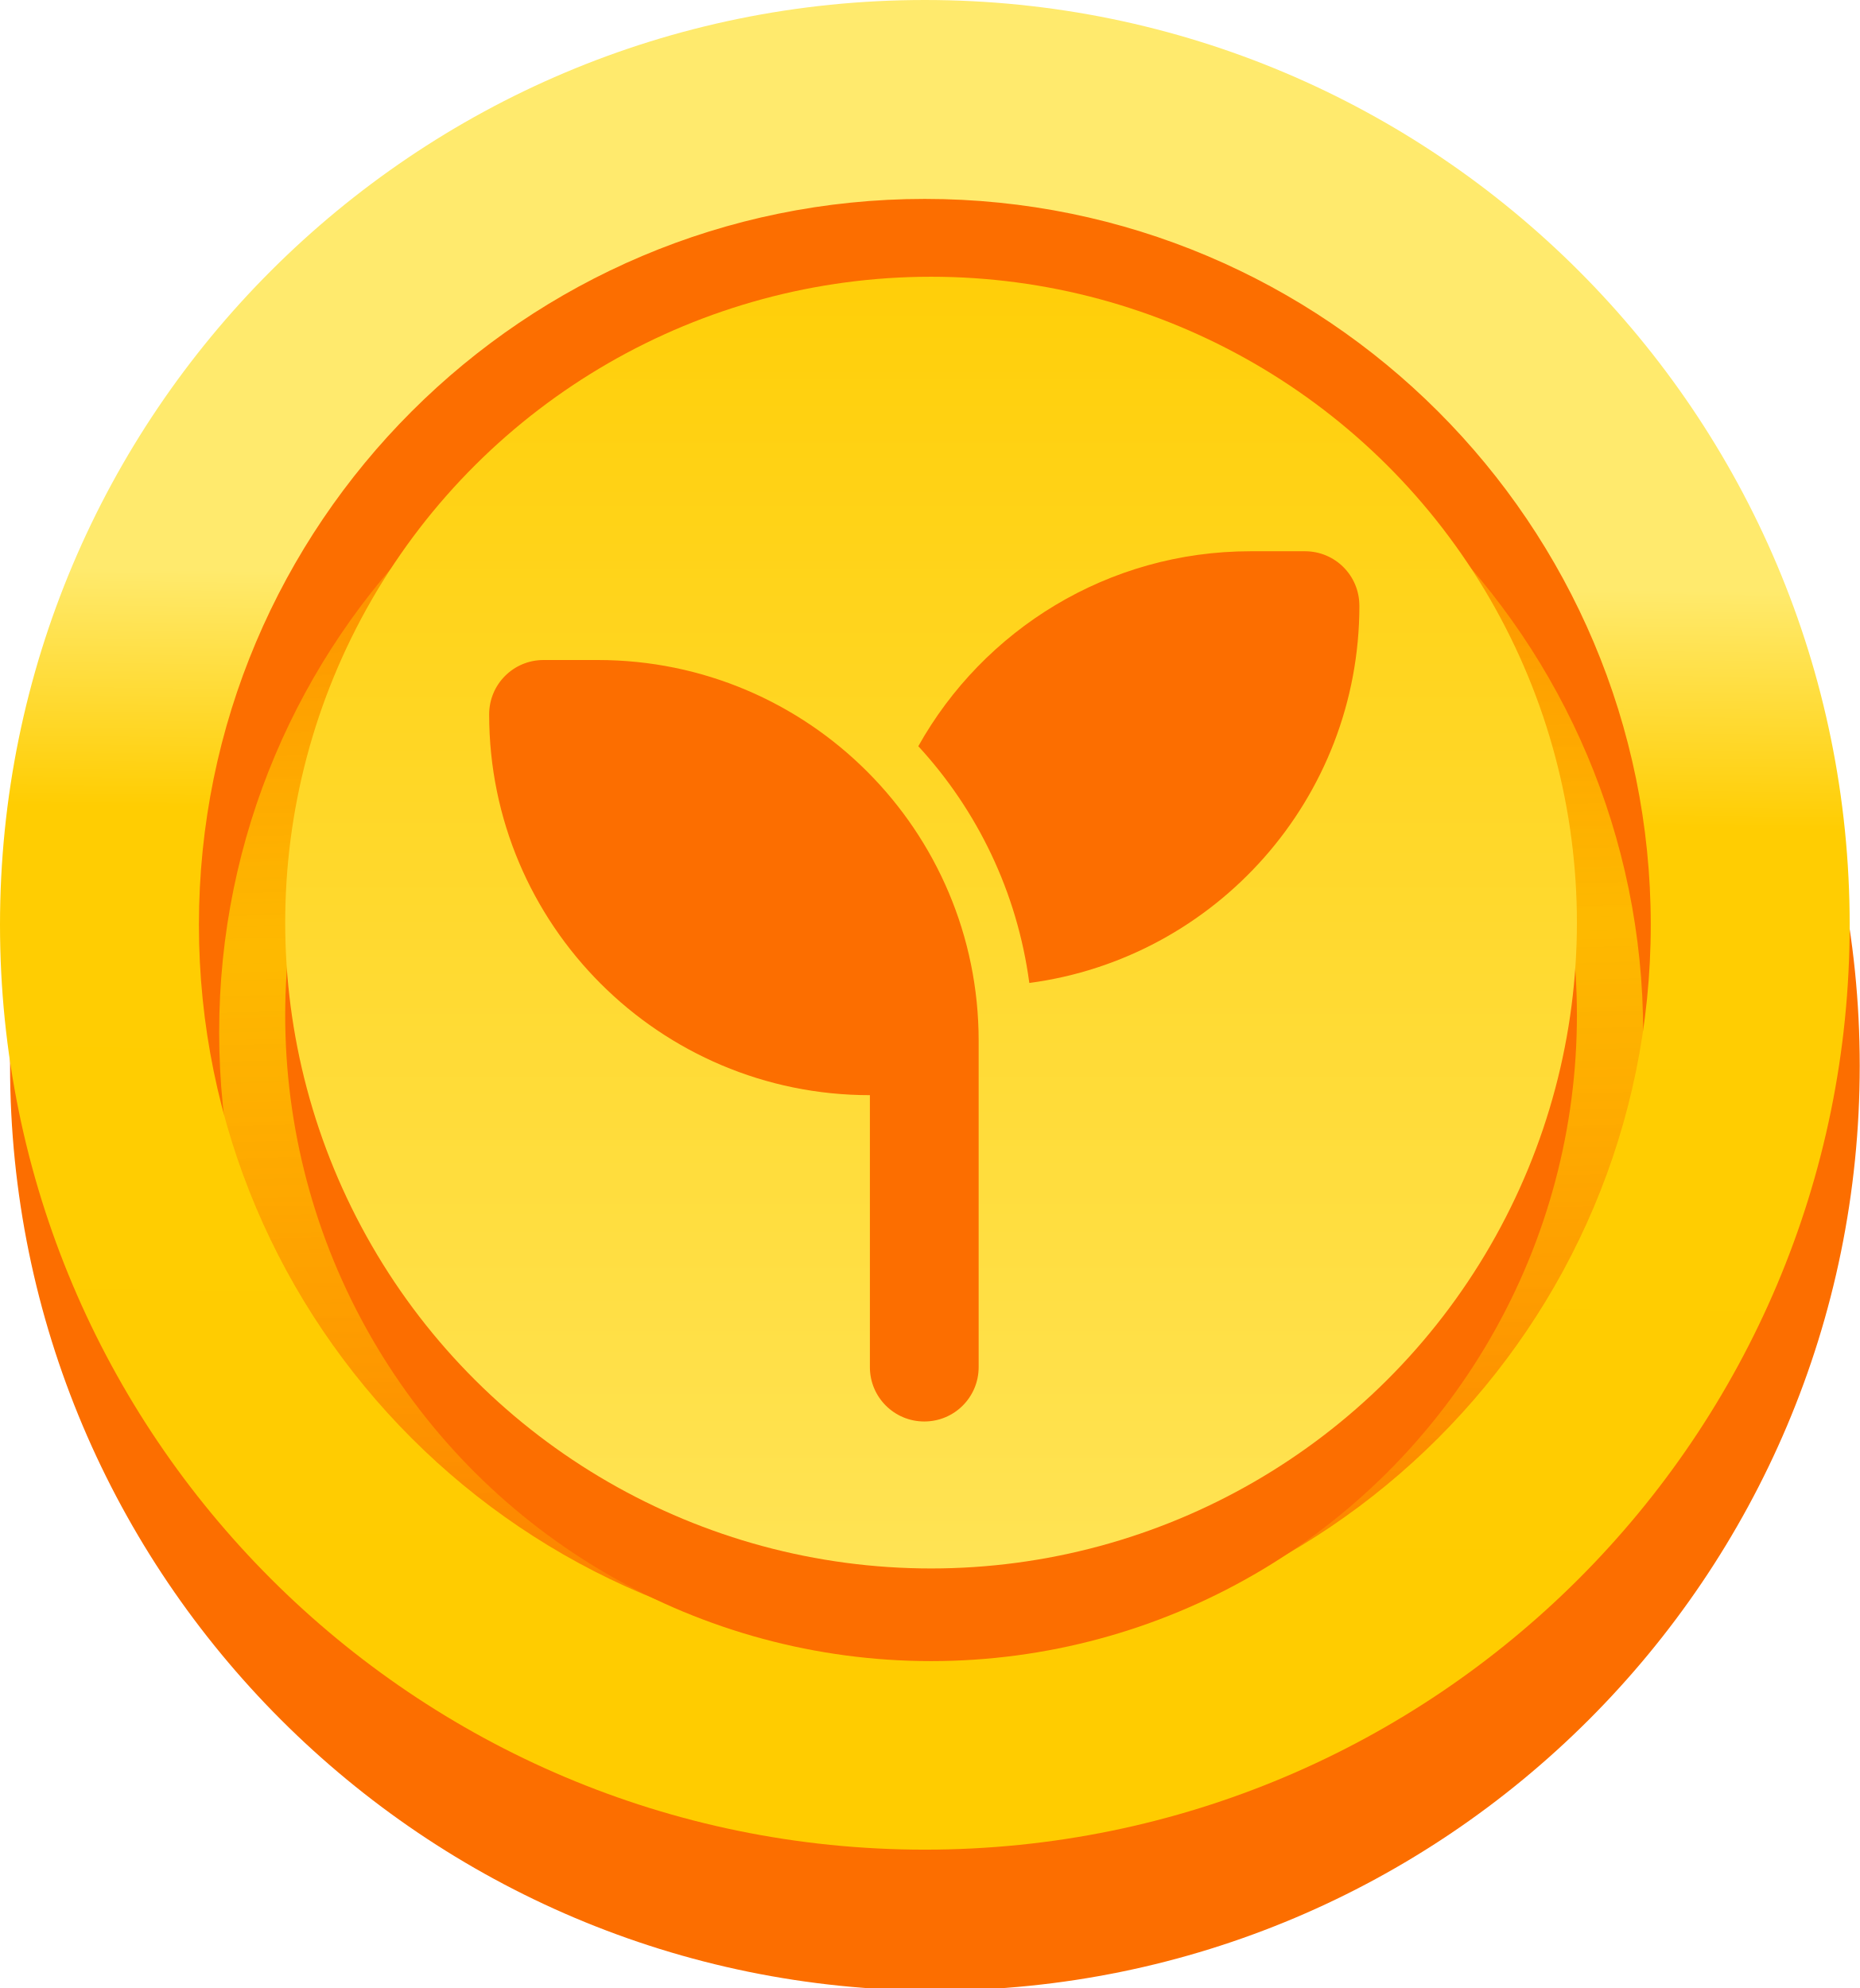
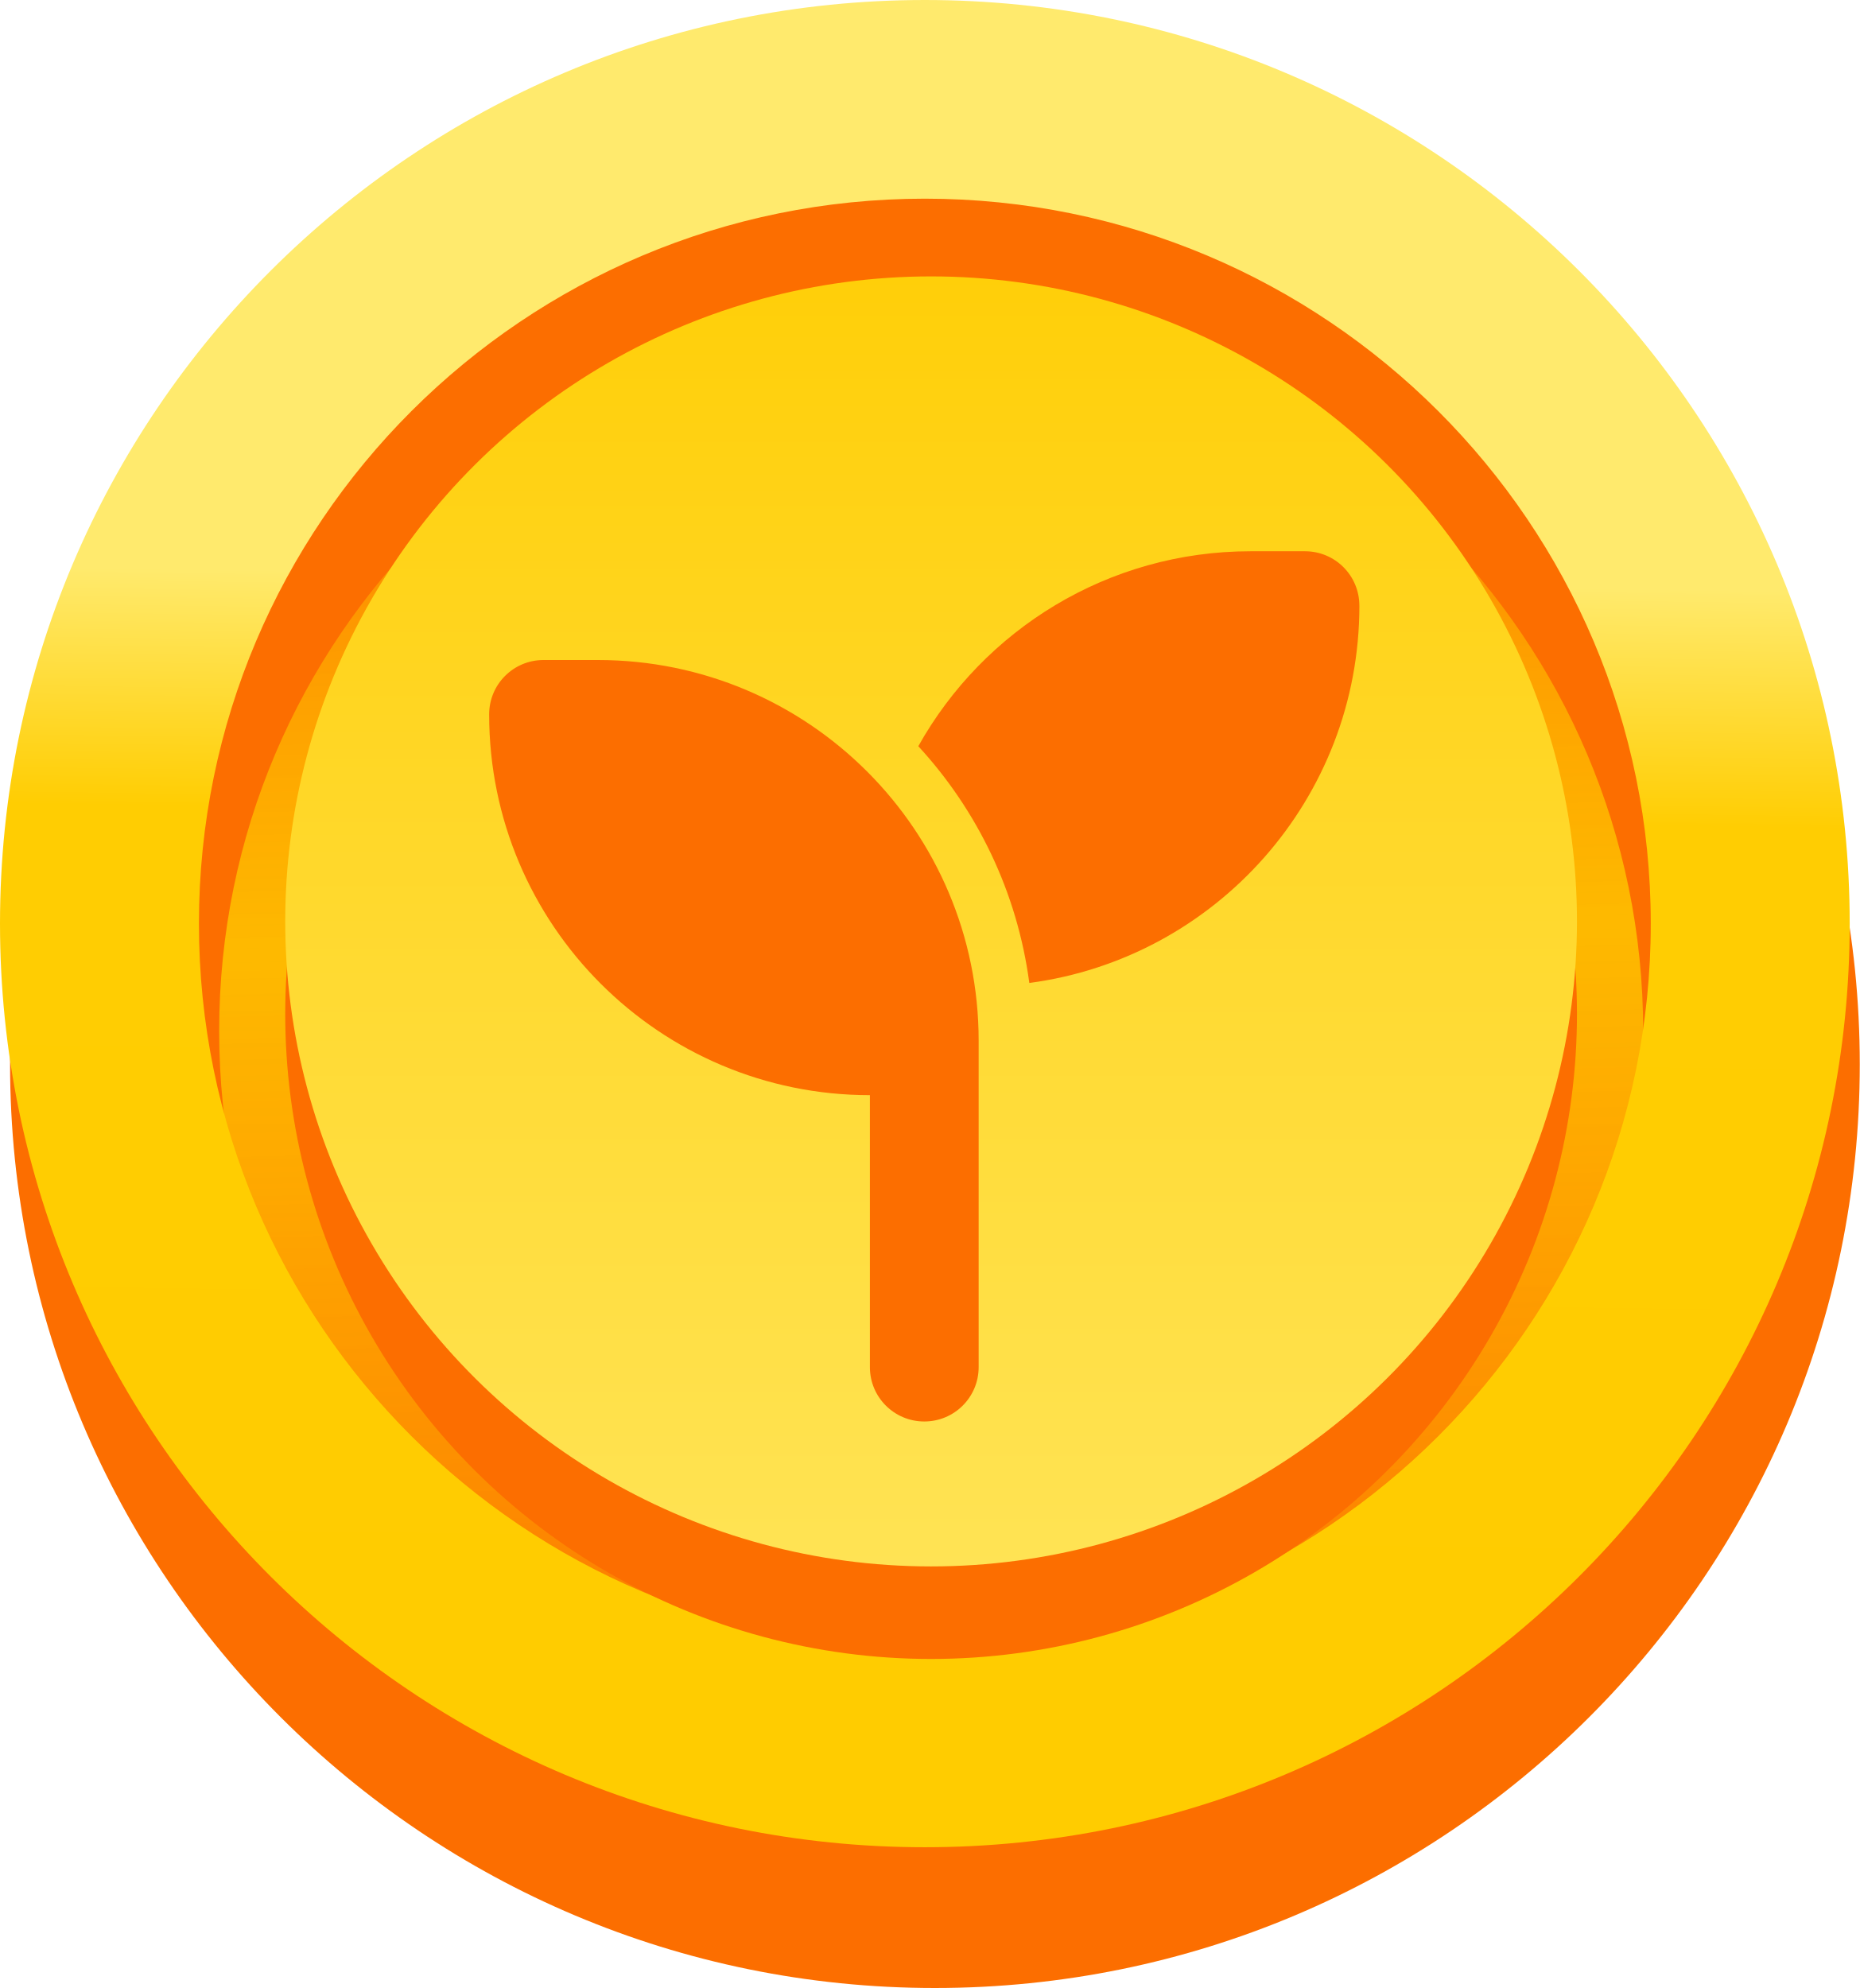
- <svg xmlns="http://www.w3.org/2000/svg" xmlns:xlink="http://www.w3.org/1999/xlink" id="Layer_1" data-name="Layer 1" width="58" height="62" viewBox="0 0 58 62">
+ <svg xmlns="http://www.w3.org/2000/svg" id="Layer_1" data-name="Layer 1" width="58" height="62" viewBox="0 0 58 62">
  <defs>
-     <linearGradient id="linear-gradient" x1="20.923" y1="44.873" x2="20.923" y2="-4.755" gradientUnits="userSpaceOnUse">
-       <stop offset="0" stop-color="#ffea6d" />
-       <stop offset=".833" stop-color="#ffcd02" />
-       <stop offset="1" stop-color="#fc0" />
-     </linearGradient>
-     <symbol id="New_Symbol" data-name="New Symbol" viewBox="0 0 41.793 44.733">
-       <g>
-         <use width="41.793" height="44.733" xlink:href="#button_gui" />
-         <g>
-           <path d="M8.354,30.072c-2.593-4.49-2.593-10.023,0-14.514,2.593-4.49,7.384-7.257,12.569-7.257s9.977,2.766,12.569,7.257,2.593,10.023,0,14.514-7.384,7.257-12.569,7.257-9.977-2.766-12.569-7.257ZM20.923,24.63c-1.002,0-1.814-.812-1.814-1.814s.812-1.814,1.814-1.814,1.814.812,1.814,1.814-.812,1.814-1.814,1.814Z" fill="#fc6e00" />
-           <path d="M8.354,27.99c-2.593-4.49-2.593-10.023,0-14.514s7.384-7.257,12.569-7.257,9.977,2.766,12.569,7.257,2.593,10.023,0,14.514-7.384,7.257-12.569,7.257-9.977-2.766-12.569-7.257Z" fill="url(#linear-gradient)" />
-         </g>
-       </g>
-     </symbol>
-     <linearGradient id="linear-gradient-2" x1="21.244" y1="39.677" x2="20.399" y2="5.016" gradientUnits="userSpaceOnUse">
+     <linearGradient id="linear-gradient" x1="29.482" y1="54.992" x2="28.31" y2="6.953" gradientUnits="userSpaceOnUse">
      <stop offset="0" stop-color="#fc6e00" />
      <stop offset=".536" stop-color="#fc0" stop-opacity=".8" />
      <stop offset=".911" stop-color="#fc7800" />
      <stop offset="1" stop-color="#fc7e00" />
    </linearGradient>
-     <linearGradient id="linear-gradient-3" x1="21.026" y1="3.036" x2="20.519" y2="40.064" gradientUnits="userSpaceOnUse">
+     <linearGradient id="linear-gradient-2" x1="29.18" y1="4.208" x2="28.477" y2="55.529" gradientUnits="userSpaceOnUse">
      <stop offset=".27" stop-color="#ffea6d" />
      <stop offset=".414" stop-color="#ffcd02" />
      <stop offset="1" stop-color="#fc0" />
    </linearGradient>
-     <symbol id="button_gui" viewBox="0 0 41.793 44.733">
-       <g>
-         <circle cx="21.009" cy="23.95" r="20.783" fill="#fc6e00" />
-         <circle cx="20.783" cy="20.783" r="17.651" fill="url(#linear-gradient-2)" />
-         <path d="M20.925,4.361C10.521,4.361,2.086,12.796,2.086,23.2s8.434,18.839,18.839,18.839,18.839-8.434,18.839-18.839S31.33,4.361,20.925,4.361ZM20.925,39.2c-8.836,0-16-7.163-16-16s7.163-16,16-16,16,7.163,16,16-7.163,16-16,16Z" fill="#fc6e00" />
-         <path d="M20.783,0C9.305,0,0,9.305,0,20.783s9.305,20.783,20.783,20.783,20.783-9.305,20.783-20.783S32.261,0,20.783,0ZM20.783,37.096c-9.009,0-16.313-7.304-16.313-16.313S11.774,4.47,20.783,4.47s16.313,7.304,16.313,16.313-7.304,16.313-16.313,16.313Z" fill="url(#linear-gradient-3)" />
-       </g>
-     </symbol>
+     <linearGradient id="linear-gradient-3" x1="29.037" y1="62.194" x2="29.037" y2="-6.59" gradientUnits="userSpaceOnUse">
+       <stop offset="0" stop-color="#ffea6d" />
+       <stop offset=".833" stop-color="#ffcd02" />
+       <stop offset="1" stop-color="#fc0" />
+     </linearGradient>
  </defs>
-   <use width="41.793" height="44.733" transform="scale(1.3878)" xlink:href="#New_Symbol" />
+   <g>
+     <g>
+       <ellipse cx="29.157" cy="33.195" rx="28.843" ry="28.805" fill="#fc6e00" />
+       <ellipse cx="28.843" cy="28.805" rx="24.496" ry="24.464" fill="url(#linear-gradient)" />
+       <path d="M29.04,6.045C14.601,6.045,2.896,17.735,2.896,32.155s11.706,26.111,26.145,26.111,26.145-11.69,26.145-26.111S43.48,6.045,29.04,6.045ZM29.04,54.331c-12.263,0-22.205-9.928-22.205-22.176S16.777,9.98,29.04,9.98s22.205,9.928,22.205,22.176-9.941,22.176-22.205,22.176Z" fill="#fc6e00" />
+       <path d="M28.843,0C12.914,0,0,12.896,0,28.805s12.914,28.805,28.843,28.805,28.843-12.896,28.843-28.805S44.773,0,28.843,0ZM28.843,51.415c-12.503,0-22.639-10.123-22.639-22.61S16.34,6.196,28.843,6.196s22.639,10.123,22.639,22.61-10.136,22.61-22.639,22.61Z" fill="url(#linear-gradient-2)" />
+     </g>
+     <g>
+       <path d="M11.594,41.68c-3.598-6.224-3.598-13.892,0-20.116,3.598-6.224,10.247-10.058,17.444-10.058s13.846,3.834,17.444,10.058c3.598,6.224,3.598,13.892,0,20.116-3.598,6.224-10.247,10.058-17.444,10.058s-13.846-3.834-17.444-10.058ZM29.037,34.136c-1.391,0-2.517-1.126-2.517-2.514s1.126-2.514,2.517-2.514,2.517,1.126,2.517,2.514-1.126,2.514-2.517,2.514Z" fill="#fc6e00" />
+       <path d="M11.594,38.794c-3.598-6.224-3.598-13.892,0-20.116,3.598-6.224,10.247-10.058,17.444-10.058s13.846,3.834,17.444,10.058c3.598,6.224,3.598,13.892,0,20.116-3.598,6.224-10.247,10.058-17.444,10.058s-13.846-3.834-17.444-10.058Z" fill="url(#linear-gradient-3)" />
+     </g>
+   </g>
  <path d="M15.255,22.28c0-.939.758-1.696,1.696-1.696h1.696c6.558,0,11.874,5.317,11.874,11.874v10.178c0,.939-.758,1.696-1.696,1.696s-1.696-.758-1.696-1.696v-8.481c-6.558,0-11.874-5.317-11.874-11.874ZM42.395,18.888c0,6.022-4.484,10.999-10.294,11.768-.377-2.831-1.622-5.386-3.462-7.384,2.03-3.626,5.91-6.08,10.363-6.08h1.696c.939,0,1.696.758,1.696,1.696Z" fill="#fc6e00" />
</svg>
